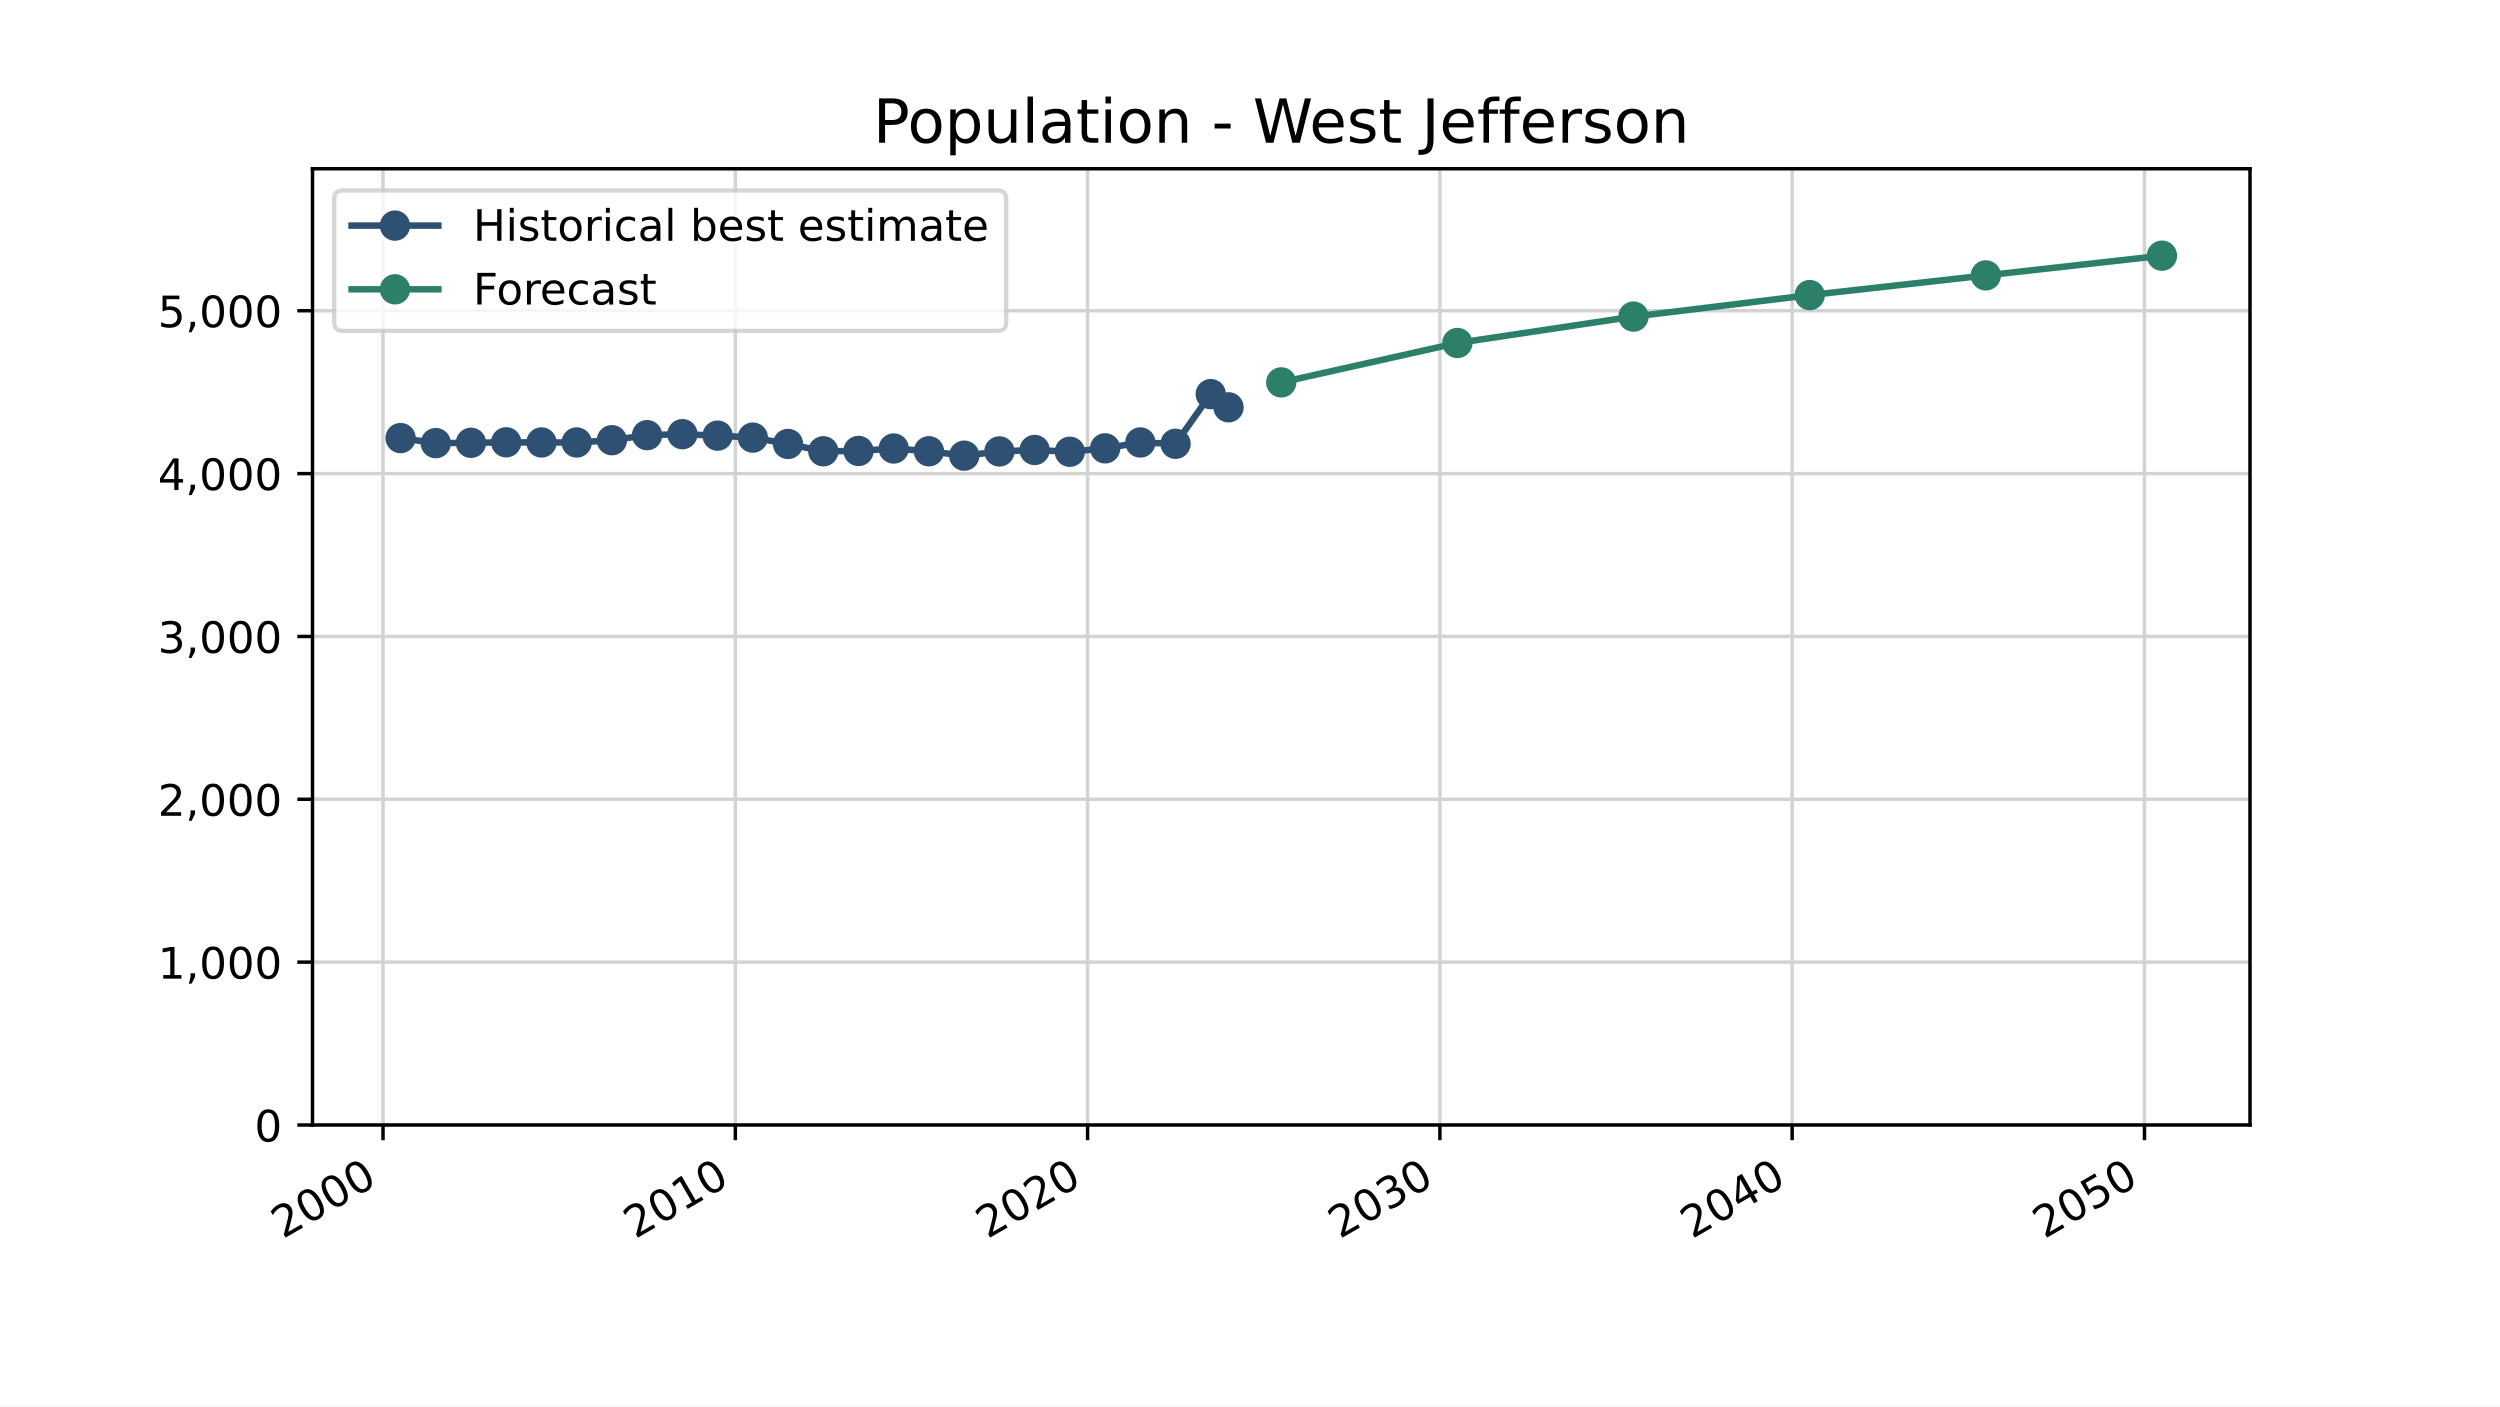
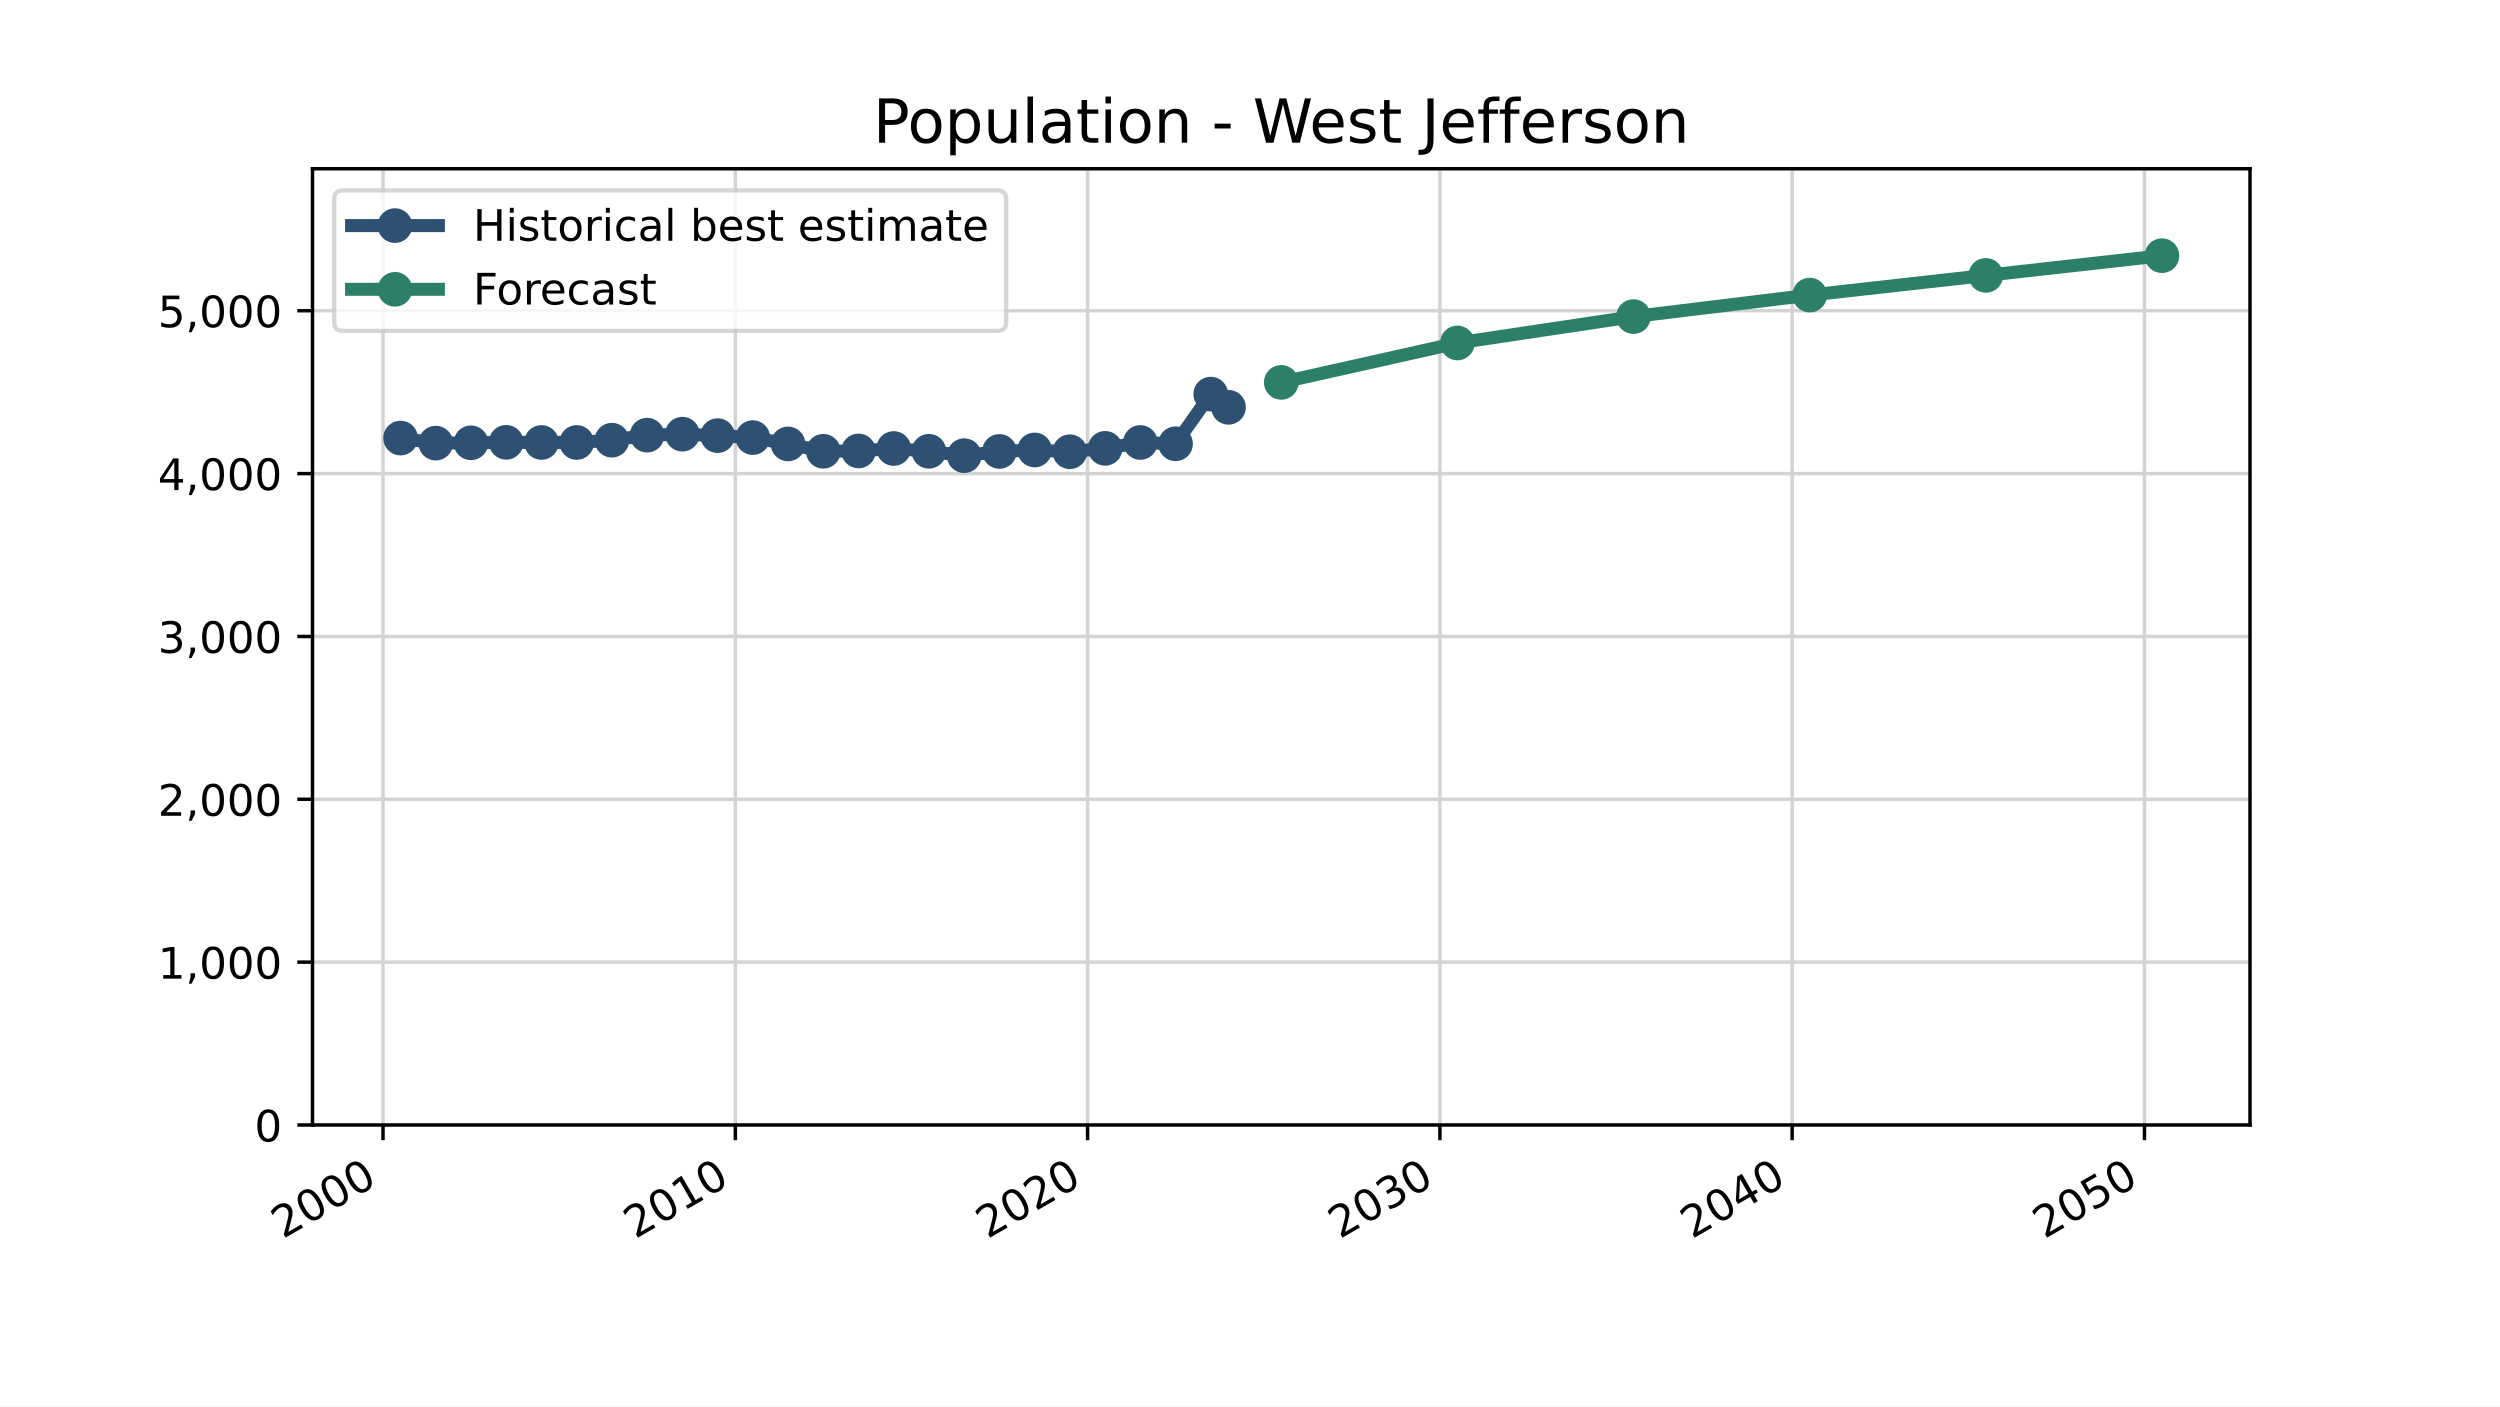
<svg xmlns="http://www.w3.org/2000/svg" xmlns:xlink="http://www.w3.org/1999/xlink" width="576pt" height="324pt" viewBox="0 0 576 324" version="1.1">
  <defs>
    <style type="text/css">*{stroke-linejoin: round; stroke-linecap: butt}</style>
  </defs>
  <g id="figure_1">
    <g id="patch_1">
      <path d="M 0 324  L 576 324  L 576 0  L 0 0  z " style="fill: #ffffff" />
    </g>
    <g id="axes_1">
      <g id="patch_2">
        <path d="M 72 259.2  L 518.4 259.2  L 518.4 38.88  L 72 38.88  z " style="fill: #ffffff" />
      </g>
      <g id="matplotlib.axis_1">
        <g id="xtick_1">
          <g id="line2d_1">
-             <path d="M 88.247 259.2  L 88.247 38.88  " clip-path="url(#p69d297853c)" style="fill: none; stroke: #d3d3d3; stroke-width: 0.8; stroke-linecap: square" />
+             <path d="M 88.247 259.2  L 88.247 38.88  " clip-path="url(#pf51d68cc1b)" style="fill: none; stroke: #d3d3d3; stroke-width: 0.8; stroke-linecap: square" />
          </g>
          <g id="line2d_2">
            <defs>
-               <path id="m4e491f3814" d="M 0 0  L 0 3.5  " style="stroke: #000000; stroke-width: 0.8" />
+               <path id="m9af31ae1e0" d="M 0 0  L 0 3.5  " style="stroke: #000000; stroke-width: 0.8" />
            </defs>
            <g>
-               <use xlink:href="#m4e491f3814" x="88.247" y="259.2" style="stroke: #000000; stroke-width: 0.8" />
+               <use xlink:href="#m9af31ae1e0" x="88.247" y="259.2" style="stroke: #000000; stroke-width: 0.8" />
            </g>
          </g>
          <g id="text_1">
            <g transform="translate(65.16631 285.5054) rotate(-30) scale(0.1 -0.1)">
              <defs>
                <path id="DejaVuSans-32" d="M 1228 531  L 3431 531  L 3431 0  L 469 0  L 469 531  Q 828 903 1448 1529  Q 2069 2156 2228 2338  Q 2531 2678 2651 2914  Q 2772 3150 2772 3378  Q 2772 3750 2511 3984  Q 2250 4219 1831 4219  Q 1534 4219 1204 4116  Q 875 4013 500 3803  L 500 4441  Q 881 4594 1212 4672  Q 1544 4750 1819 4750  Q 2544 4750 2975 4387  Q 3406 4025 3406 3419  Q 3406 3131 3298 2873  Q 3191 2616 2906 2266  Q 2828 2175 2409 1742  Q 1991 1309 1228 531  z " transform="scale(0.015625)" />
                <path id="DejaVuSans-30" d="M 2034 4250  Q 1547 4250 1301 3770  Q 1056 3291 1056 2328  Q 1056 1369 1301 889  Q 1547 409 2034 409  Q 2525 409 2770 889  Q 3016 1369 3016 2328  Q 3016 3291 2770 3770  Q 2525 4250 2034 4250  z M 2034 4750  Q 2819 4750 3233 4129  Q 3647 3509 3647 2328  Q 3647 1150 3233 529  Q 2819 -91 2034 -91  Q 1250 -91 836 529  Q 422 1150 422 2328  Q 422 3509 836 4129  Q 1250 4750 2034 4750  z " transform="scale(0.015625)" />
              </defs>
              <use xlink:href="#DejaVuSans-32" />
              <use xlink:href="#DejaVuSans-30" x="63.623" />
              <use xlink:href="#DejaVuSans-30" x="127.246" />
              <use xlink:href="#DejaVuSans-30" x="190.869" />
            </g>
          </g>
        </g>
        <g id="xtick_2">
          <g id="line2d_3">
-             <path d="M 169.423 259.2  L 169.423 38.88  " clip-path="url(#p69d297853c)" style="fill: none; stroke: #d3d3d3; stroke-width: 0.8; stroke-linecap: square" />
+             <path d="M 169.423 259.2  L 169.423 38.88  " clip-path="url(#pf51d68cc1b)" style="fill: none; stroke: #d3d3d3; stroke-width: 0.8; stroke-linecap: square" />
          </g>
          <g id="line2d_4">
            <g>
-               <use xlink:href="#m4e491f3814" x="169.423" y="259.2" style="stroke: #000000; stroke-width: 0.8" />
+               <use xlink:href="#m9af31ae1e0" x="169.423" y="259.2" style="stroke: #000000; stroke-width: 0.8" />
            </g>
          </g>
          <g id="text_2">
            <g transform="translate(146.3433 285.5054) rotate(-30) scale(0.1 -0.1)">
              <defs>
                <path id="DejaVuSans-31" d="M 794 531  L 1825 531  L 1825 4091  L 703 3866  L 703 4441  L 1819 4666  L 2450 4666  L 2450 531  L 3481 531  L 3481 0  L 794 0  L 794 531  z " transform="scale(0.015625)" />
              </defs>
              <use xlink:href="#DejaVuSans-32" />
              <use xlink:href="#DejaVuSans-30" x="63.623" />
              <use xlink:href="#DejaVuSans-31" x="127.246" />
              <use xlink:href="#DejaVuSans-30" x="190.869" />
            </g>
          </g>
        </g>
        <g id="xtick_3">
          <g id="line2d_5">
-             <path d="M 250.578 259.2  L 250.578 38.88  " clip-path="url(#p69d297853c)" style="fill: none; stroke: #d3d3d3; stroke-width: 0.8; stroke-linecap: square" />
+             <path d="M 250.578 259.2  L 250.578 38.88  " clip-path="url(#pf51d68cc1b)" style="fill: none; stroke: #d3d3d3; stroke-width: 0.8; stroke-linecap: square" />
          </g>
          <g id="line2d_6">
            <g>
-               <use xlink:href="#m4e491f3814" x="250.578" y="259.2" style="stroke: #000000; stroke-width: 0.8" />
+               <use xlink:href="#m9af31ae1e0" x="250.578" y="259.2" style="stroke: #000000; stroke-width: 0.8" />
            </g>
          </g>
          <g id="text_3">
            <g transform="translate(227.498 285.5054) rotate(-30) scale(0.1 -0.1)">
              <use xlink:href="#DejaVuSans-32" />
              <use xlink:href="#DejaVuSans-30" x="63.623" />
              <use xlink:href="#DejaVuSans-32" x="127.246" />
              <use xlink:href="#DejaVuSans-30" x="190.869" />
            </g>
          </g>
        </g>
        <g id="xtick_4">
          <g id="line2d_7">
-             <path d="M 331.755 259.2  L 331.755 38.88  " clip-path="url(#p69d297853c)" style="fill: none; stroke: #d3d3d3; stroke-width: 0.8; stroke-linecap: square" />
+             <path d="M 331.755 259.2  L 331.755 38.88  " clip-path="url(#pf51d68cc1b)" style="fill: none; stroke: #d3d3d3; stroke-width: 0.8; stroke-linecap: square" />
          </g>
          <g id="line2d_8">
            <g>
-               <use xlink:href="#m4e491f3814" x="331.755" y="259.2" style="stroke: #000000; stroke-width: 0.8" />
+               <use xlink:href="#m9af31ae1e0" x="331.755" y="259.2" style="stroke: #000000; stroke-width: 0.8" />
            </g>
          </g>
          <g id="text_4">
            <g transform="translate(308.675 285.5054) rotate(-30) scale(0.1 -0.1)">
              <defs>
                <path id="DejaVuSans-33" d="M 2597 2516  Q 3050 2419 3304 2112  Q 3559 1806 3559 1356  Q 3559 666 3084 287  Q 2609 -91 1734 -91  Q 1441 -91 1130 -33  Q 819 25 488 141  L 488 750  Q 750 597 1062 519  Q 1375 441 1716 441  Q 2309 441 2620 675  Q 2931 909 2931 1356  Q 2931 1769 2642 2001  Q 2353 2234 1838 2234  L 1294 2234  L 1294 2753  L 1863 2753  Q 2328 2753 2575 2939  Q 2822 3125 2822 3475  Q 2822 3834 2567 4026  Q 2313 4219 1838 4219  Q 1578 4219 1281 4162  Q 984 4106 628 3988  L 628 4550  Q 988 4650 1302 4700  Q 1616 4750 1894 4750  Q 2613 4750 3031 4423  Q 3450 4097 3450 3541  Q 3450 3153 3228 2886  Q 3006 2619 2597 2516  z " transform="scale(0.015625)" />
              </defs>
              <use xlink:href="#DejaVuSans-32" />
              <use xlink:href="#DejaVuSans-30" x="63.623" />
              <use xlink:href="#DejaVuSans-33" x="127.246" />
              <use xlink:href="#DejaVuSans-30" x="190.869" />
            </g>
          </g>
        </g>
        <g id="xtick_5">
          <g id="line2d_9">
-             <path d="M 412.91 259.2  L 412.91 38.88  " clip-path="url(#p69d297853c)" style="fill: none; stroke: #d3d3d3; stroke-width: 0.8; stroke-linecap: square" />
+             <path d="M 412.91 259.2  L 412.91 38.88  " clip-path="url(#pf51d68cc1b)" style="fill: none; stroke: #d3d3d3; stroke-width: 0.8; stroke-linecap: square" />
          </g>
          <g id="line2d_10">
            <g>
-               <use xlink:href="#m4e491f3814" x="412.91" y="259.2" style="stroke: #000000; stroke-width: 0.8" />
+               <use xlink:href="#m9af31ae1e0" x="412.91" y="259.2" style="stroke: #000000; stroke-width: 0.8" />
            </g>
          </g>
          <g id="text_5">
            <g transform="translate(389.8297 285.5054) rotate(-30) scale(0.1 -0.1)">
              <defs>
                <path id="DejaVuSans-34" d="M 2419 4116  L 825 1625  L 2419 1625  L 2419 4116  z M 2253 4666  L 3047 4666  L 3047 1625  L 3713 1625  L 3713 1100  L 3047 1100  L 3047 0  L 2419 0  L 2419 1100  L 313 1100  L 313 1709  L 2253 4666  z " transform="scale(0.015625)" />
              </defs>
              <use xlink:href="#DejaVuSans-32" />
              <use xlink:href="#DejaVuSans-30" x="63.623" />
              <use xlink:href="#DejaVuSans-34" x="127.246" />
              <use xlink:href="#DejaVuSans-30" x="190.869" />
            </g>
          </g>
        </g>
        <g id="xtick_6">
          <g id="line2d_11">
-             <path d="M 494.087 259.2  L 494.087 38.88  " clip-path="url(#p69d297853c)" style="fill: none; stroke: #d3d3d3; stroke-width: 0.8; stroke-linecap: square" />
+             <path d="M 494.087 259.2  L 494.087 38.88  " clip-path="url(#pf51d68cc1b)" style="fill: none; stroke: #d3d3d3; stroke-width: 0.8; stroke-linecap: square" />
          </g>
          <g id="line2d_12">
            <g>
-               <use xlink:href="#m4e491f3814" x="494.087" y="259.2" style="stroke: #000000; stroke-width: 0.8" />
+               <use xlink:href="#m9af31ae1e0" x="494.087" y="259.2" style="stroke: #000000; stroke-width: 0.8" />
            </g>
          </g>
          <g id="text_6">
            <g transform="translate(471.0067 285.5054) rotate(-30) scale(0.1 -0.1)">
              <defs>
                <path id="DejaVuSans-35" d="M 691 4666  L 3169 4666  L 3169 4134  L 1269 4134  L 1269 2991  Q 1406 3038 1543 3061  Q 1681 3084 1819 3084  Q 2600 3084 3056 2656  Q 3513 2228 3513 1497  Q 3513 744 3044 326  Q 2575 -91 1722 -91  Q 1428 -91 1123 -41  Q 819 9 494 109  L 494 744  Q 775 591 1075 516  Q 1375 441 1709 441  Q 2250 441 2565 725  Q 2881 1009 2881 1497  Q 2881 1984 2565 2268  Q 2250 2553 1709 2553  Q 1456 2553 1204 2497  Q 953 2441 691 2322  L 691 4666  z " transform="scale(0.015625)" />
              </defs>
              <use xlink:href="#DejaVuSans-32" />
              <use xlink:href="#DejaVuSans-30" x="63.623" />
              <use xlink:href="#DejaVuSans-35" x="127.246" />
              <use xlink:href="#DejaVuSans-30" x="190.869" />
            </g>
          </g>
        </g>
      </g>
      <g id="matplotlib.axis_2">
        <g id="ytick_1">
          <g id="line2d_13">
-             <path d="M 72 259.2  L 518.4 259.2  " clip-path="url(#p69d297853c)" style="fill: none; stroke: #d3d3d3; stroke-width: 0.8; stroke-linecap: square" />
+             <path d="M 72 259.2  L 518.4 259.2  " clip-path="url(#pf51d68cc1b)" style="fill: none; stroke: #d3d3d3; stroke-width: 0.8; stroke-linecap: square" />
          </g>
          <g id="line2d_14">
            <defs>
-               <path id="m37d2121cbd" d="M 0 0  L -3.5 0  " style="stroke: #000000; stroke-width: 0.8" />
+               <path id="m304092345d" d="M 0 0  L -3.5 0  " style="stroke: #000000; stroke-width: 0.8" />
            </defs>
            <g>
-               <use xlink:href="#m37d2121cbd" x="72" y="259.2" style="stroke: #000000; stroke-width: 0.8" />
+               <use xlink:href="#m304092345d" x="72" y="259.2" style="stroke: #000000; stroke-width: 0.8" />
            </g>
          </g>
          <g id="text_7">
            <g transform="translate(58.6375 262.9992) scale(0.1 -0.1)">
              <use xlink:href="#DejaVuSans-30" />
            </g>
          </g>
        </g>
        <g id="ytick_2">
          <g id="line2d_15">
-             <path d="M 72 221.678  L 518.4 221.678  " clip-path="url(#p69d297853c)" style="fill: none; stroke: #d3d3d3; stroke-width: 0.8; stroke-linecap: square" />
+             <path d="M 72 221.678  L 518.4 221.678  " clip-path="url(#pf51d68cc1b)" style="fill: none; stroke: #d3d3d3; stroke-width: 0.8; stroke-linecap: square" />
          </g>
          <g id="line2d_16">
            <g>
-               <use xlink:href="#m37d2121cbd" x="72" y="221.678" style="stroke: #000000; stroke-width: 0.8" />
+               <use xlink:href="#m304092345d" x="72" y="221.678" style="stroke: #000000; stroke-width: 0.8" />
            </g>
          </g>
          <g id="text_8">
            <g transform="translate(36.37188 225.4775) scale(0.1 -0.1)">
              <defs>
                <path id="DejaVuSans-2c" d="M 750 794  L 1409 794  L 1409 256  L 897 -744  L 494 -744  L 750 256  L 750 794  z " transform="scale(0.015625)" />
              </defs>
              <use xlink:href="#DejaVuSans-31" />
              <use xlink:href="#DejaVuSans-2c" x="63.623" />
              <use xlink:href="#DejaVuSans-30" x="95.41" />
              <use xlink:href="#DejaVuSans-30" x="159.033" />
              <use xlink:href="#DejaVuSans-30" x="222.656" />
            </g>
          </g>
        </g>
        <g id="ytick_3">
          <g id="line2d_17">
-             <path d="M 72 184.157  L 518.4 184.157  " clip-path="url(#p69d297853c)" style="fill: none; stroke: #d3d3d3; stroke-width: 0.8; stroke-linecap: square" />
+             <path d="M 72 184.157  L 518.4 184.157  " clip-path="url(#pf51d68cc1b)" style="fill: none; stroke: #d3d3d3; stroke-width: 0.8; stroke-linecap: square" />
          </g>
          <g id="line2d_18">
            <g>
-               <use xlink:href="#m37d2121cbd" x="72" y="184.157" style="stroke: #000000; stroke-width: 0.8" />
+               <use xlink:href="#m304092345d" x="72" y="184.157" style="stroke: #000000; stroke-width: 0.8" />
            </g>
          </g>
          <g id="text_9">
            <g transform="translate(36.37188 187.9558) scale(0.1 -0.1)">
              <use xlink:href="#DejaVuSans-32" />
              <use xlink:href="#DejaVuSans-2c" x="63.623" />
              <use xlink:href="#DejaVuSans-30" x="95.41" />
              <use xlink:href="#DejaVuSans-30" x="159.033" />
              <use xlink:href="#DejaVuSans-30" x="222.656" />
            </g>
          </g>
        </g>
        <g id="ytick_4">
          <g id="line2d_19">
-             <path d="M 72 146.635  L 518.4 146.635  " clip-path="url(#p69d297853c)" style="fill: none; stroke: #d3d3d3; stroke-width: 0.8; stroke-linecap: square" />
+             <path d="M 72 146.635  L 518.4 146.635  " clip-path="url(#pf51d68cc1b)" style="fill: none; stroke: #d3d3d3; stroke-width: 0.8; stroke-linecap: square" />
          </g>
          <g id="line2d_20">
            <g>
-               <use xlink:href="#m37d2121cbd" x="72" y="146.635" style="stroke: #000000; stroke-width: 0.8" />
+               <use xlink:href="#m304092345d" x="72" y="146.635" style="stroke: #000000; stroke-width: 0.8" />
            </g>
          </g>
          <g id="text_10">
            <g transform="translate(36.37188 150.4341) scale(0.1 -0.1)">
              <use xlink:href="#DejaVuSans-33" />
              <use xlink:href="#DejaVuSans-2c" x="63.623" />
              <use xlink:href="#DejaVuSans-30" x="95.41" />
              <use xlink:href="#DejaVuSans-30" x="159.033" />
              <use xlink:href="#DejaVuSans-30" x="222.656" />
            </g>
          </g>
        </g>
        <g id="ytick_5">
          <g id="line2d_21">
-             <path d="M 72 109.113  L 518.4 109.113  " clip-path="url(#p69d297853c)" style="fill: none; stroke: #d3d3d3; stroke-width: 0.8; stroke-linecap: square" />
+             <path d="M 72 109.113  L 518.4 109.113  " clip-path="url(#pf51d68cc1b)" style="fill: none; stroke: #d3d3d3; stroke-width: 0.8; stroke-linecap: square" />
          </g>
          <g id="line2d_22">
            <g>
-               <use xlink:href="#m37d2121cbd" x="72" y="109.113" style="stroke: #000000; stroke-width: 0.8" />
+               <use xlink:href="#m304092345d" x="72" y="109.113" style="stroke: #000000; stroke-width: 0.8" />
            </g>
          </g>
          <g id="text_11">
            <g transform="translate(36.37188 112.9124) scale(0.1 -0.1)">
              <use xlink:href="#DejaVuSans-34" />
              <use xlink:href="#DejaVuSans-2c" x="63.623" />
              <use xlink:href="#DejaVuSans-30" x="95.41" />
              <use xlink:href="#DejaVuSans-30" x="159.033" />
              <use xlink:href="#DejaVuSans-30" x="222.656" />
            </g>
          </g>
        </g>
        <g id="ytick_6">
          <g id="line2d_23">
-             <path d="M 72 71.591  L 518.4 71.591  " clip-path="url(#p69d297853c)" style="fill: none; stroke: #d3d3d3; stroke-width: 0.8; stroke-linecap: square" />
+             <path d="M 72 71.591  L 518.4 71.591  " clip-path="url(#pf51d68cc1b)" style="fill: none; stroke: #d3d3d3; stroke-width: 0.8; stroke-linecap: square" />
          </g>
          <g id="line2d_24">
            <g>
-               <use xlink:href="#m37d2121cbd" x="72" y="71.591" style="stroke: #000000; stroke-width: 0.8" />
+               <use xlink:href="#m304092345d" x="72" y="71.591" style="stroke: #000000; stroke-width: 0.8" />
            </g>
          </g>
          <g id="text_12">
            <g transform="translate(36.37188 75.39065) scale(0.1 -0.1)">
              <use xlink:href="#DejaVuSans-35" />
              <use xlink:href="#DejaVuSans-2c" x="63.623" />
              <use xlink:href="#DejaVuSans-30" x="95.41" />
              <use xlink:href="#DejaVuSans-30" x="159.033" />
              <use xlink:href="#DejaVuSans-30" x="222.656" />
            </g>
          </g>
        </g>
      </g>
      <g id="line2d_25">
-         <path d="M 92.291 100.933  L 100.402 102.097  L 108.513 102.022  L 116.624 101.909  L 124.757 101.946  L 132.868 101.946  L 140.979 101.421  L 149.09 100.258  L 157.224 100.033  L 165.335 100.371  L 173.446 100.821  L 181.557 102.284  L 189.69 103.973  L 197.801 103.898  L 205.912 103.335  L 214.023 103.973  L 222.156 104.986  L 230.267 104.01  L 238.378 103.672  L 246.489 104.085  L 254.623 103.297  L 262.734 101.946  L 270.845 102.247  L 278.956 90.803  L 283.045 93.842  " clip-path="url(#p69d297853c)" style="fill: none; stroke: #2e5072; stroke-width: 1.5; stroke-linecap: square" />
+         <path d="M 92.291 100.933  L 100.402 102.097  L 108.513 102.022  L 116.624 101.909  L 124.757 101.946  L 132.868 101.946  L 140.979 101.421  L 149.09 100.258  L 157.224 100.033  L 165.335 100.371  L 173.446 100.821  L 181.557 102.284  L 189.69 103.973  L 197.801 103.898  L 205.912 103.335  L 214.023 103.973  L 222.156 104.986  L 230.267 104.01  L 238.378 103.672  L 246.489 104.085  L 254.623 103.297  L 262.734 101.946  L 270.845 102.247  L 278.956 90.803  L 283.045 93.842  " clip-path="url(#pf51d68cc1b)" style="fill: none; stroke: #2e5072; stroke-width: 3; stroke-linecap: square" />
        <defs>
-           <path id="mde6dec065b" d="M 0 3  C 0.796 3 1.559 2.684 2.121 2.121  C 2.684 1.559 3 0.796 3 0  C 3 -0.796 2.684 -1.559 2.121 -2.121  C 1.559 -2.684 0.796 -3 0 -3  C -0.796 -3 -1.559 -2.684 -2.121 -2.121  C -2.684 -1.559 -3 -0.796 -3 0  C -3 0.796 -2.684 1.559 -2.121 2.121  C -1.559 2.684 -0.796 3 0 3  z " style="stroke: #2e5072" />
+           <path id="md9697b95aa" d="M 0 3.5  C 0.928 3.5 1.819 3.131 2.475 2.475  C 3.131 1.819 3.5 0.928 3.5 0  C 3.5 -0.928 3.131 -1.819 2.475 -2.475  C 1.819 -3.131 0.928 -3.5 0 -3.5  C -0.928 -3.5 -1.819 -3.131 -2.475 -2.475  C -3.131 -1.819 -3.5 -0.928 -3.5 0  C -3.5 0.928 -3.131 1.819 -2.475 2.475  C -1.819 3.131 -0.928 3.5 0 3.5  z " style="stroke: #2e5072" />
        </defs>
-         <g clip-path="url(#p69d297853c)">
-           <use xlink:href="#mde6dec065b" x="92.291" y="100.933" style="fill: #2e5072; stroke: #2e5072" />
-           <use xlink:href="#mde6dec065b" x="100.402" y="102.097" style="fill: #2e5072; stroke: #2e5072" />
-           <use xlink:href="#mde6dec065b" x="108.513" y="102.022" style="fill: #2e5072; stroke: #2e5072" />
-           <use xlink:href="#mde6dec065b" x="116.624" y="101.909" style="fill: #2e5072; stroke: #2e5072" />
-           <use xlink:href="#mde6dec065b" x="124.757" y="101.946" style="fill: #2e5072; stroke: #2e5072" />
-           <use xlink:href="#mde6dec065b" x="132.868" y="101.946" style="fill: #2e5072; stroke: #2e5072" />
-           <use xlink:href="#mde6dec065b" x="140.979" y="101.421" style="fill: #2e5072; stroke: #2e5072" />
-           <use xlink:href="#mde6dec065b" x="149.09" y="100.258" style="fill: #2e5072; stroke: #2e5072" />
-           <use xlink:href="#mde6dec065b" x="157.224" y="100.033" style="fill: #2e5072; stroke: #2e5072" />
-           <use xlink:href="#mde6dec065b" x="165.335" y="100.371" style="fill: #2e5072; stroke: #2e5072" />
-           <use xlink:href="#mde6dec065b" x="173.446" y="100.821" style="fill: #2e5072; stroke: #2e5072" />
-           <use xlink:href="#mde6dec065b" x="181.557" y="102.284" style="fill: #2e5072; stroke: #2e5072" />
-           <use xlink:href="#mde6dec065b" x="189.69" y="103.973" style="fill: #2e5072; stroke: #2e5072" />
-           <use xlink:href="#mde6dec065b" x="197.801" y="103.898" style="fill: #2e5072; stroke: #2e5072" />
-           <use xlink:href="#mde6dec065b" x="205.912" y="103.335" style="fill: #2e5072; stroke: #2e5072" />
-           <use xlink:href="#mde6dec065b" x="214.023" y="103.973" style="fill: #2e5072; stroke: #2e5072" />
-           <use xlink:href="#mde6dec065b" x="222.156" y="104.986" style="fill: #2e5072; stroke: #2e5072" />
-           <use xlink:href="#mde6dec065b" x="230.267" y="104.01" style="fill: #2e5072; stroke: #2e5072" />
-           <use xlink:href="#mde6dec065b" x="238.378" y="103.672" style="fill: #2e5072; stroke: #2e5072" />
-           <use xlink:href="#mde6dec065b" x="246.489" y="104.085" style="fill: #2e5072; stroke: #2e5072" />
-           <use xlink:href="#mde6dec065b" x="254.623" y="103.297" style="fill: #2e5072; stroke: #2e5072" />
-           <use xlink:href="#mde6dec065b" x="262.734" y="101.946" style="fill: #2e5072; stroke: #2e5072" />
-           <use xlink:href="#mde6dec065b" x="270.845" y="102.247" style="fill: #2e5072; stroke: #2e5072" />
-           <use xlink:href="#mde6dec065b" x="278.956" y="90.803" style="fill: #2e5072; stroke: #2e5072" />
-           <use xlink:href="#mde6dec065b" x="283.045" y="93.842" style="fill: #2e5072; stroke: #2e5072" />
+         <g clip-path="url(#pf51d68cc1b)">
+           <use xlink:href="#md9697b95aa" x="92.291" y="100.933" style="fill: #2e5072; stroke: #2e5072" />
+           <use xlink:href="#md9697b95aa" x="100.402" y="102.097" style="fill: #2e5072; stroke: #2e5072" />
+           <use xlink:href="#md9697b95aa" x="108.513" y="102.022" style="fill: #2e5072; stroke: #2e5072" />
+           <use xlink:href="#md9697b95aa" x="116.624" y="101.909" style="fill: #2e5072; stroke: #2e5072" />
+           <use xlink:href="#md9697b95aa" x="124.757" y="101.946" style="fill: #2e5072; stroke: #2e5072" />
+           <use xlink:href="#md9697b95aa" x="132.868" y="101.946" style="fill: #2e5072; stroke: #2e5072" />
+           <use xlink:href="#md9697b95aa" x="140.979" y="101.421" style="fill: #2e5072; stroke: #2e5072" />
+           <use xlink:href="#md9697b95aa" x="149.09" y="100.258" style="fill: #2e5072; stroke: #2e5072" />
+           <use xlink:href="#md9697b95aa" x="157.224" y="100.033" style="fill: #2e5072; stroke: #2e5072" />
+           <use xlink:href="#md9697b95aa" x="165.335" y="100.371" style="fill: #2e5072; stroke: #2e5072" />
+           <use xlink:href="#md9697b95aa" x="173.446" y="100.821" style="fill: #2e5072; stroke: #2e5072" />
+           <use xlink:href="#md9697b95aa" x="181.557" y="102.284" style="fill: #2e5072; stroke: #2e5072" />
+           <use xlink:href="#md9697b95aa" x="189.69" y="103.973" style="fill: #2e5072; stroke: #2e5072" />
+           <use xlink:href="#md9697b95aa" x="197.801" y="103.898" style="fill: #2e5072; stroke: #2e5072" />
+           <use xlink:href="#md9697b95aa" x="205.912" y="103.335" style="fill: #2e5072; stroke: #2e5072" />
+           <use xlink:href="#md9697b95aa" x="214.023" y="103.973" style="fill: #2e5072; stroke: #2e5072" />
+           <use xlink:href="#md9697b95aa" x="222.156" y="104.986" style="fill: #2e5072; stroke: #2e5072" />
+           <use xlink:href="#md9697b95aa" x="230.267" y="104.01" style="fill: #2e5072; stroke: #2e5072" />
+           <use xlink:href="#md9697b95aa" x="238.378" y="103.672" style="fill: #2e5072; stroke: #2e5072" />
+           <use xlink:href="#md9697b95aa" x="246.489" y="104.085" style="fill: #2e5072; stroke: #2e5072" />
+           <use xlink:href="#md9697b95aa" x="254.623" y="103.297" style="fill: #2e5072; stroke: #2e5072" />
+           <use xlink:href="#md9697b95aa" x="262.734" y="101.946" style="fill: #2e5072; stroke: #2e5072" />
+           <use xlink:href="#md9697b95aa" x="270.845" y="102.247" style="fill: #2e5072; stroke: #2e5072" />
+           <use xlink:href="#md9697b95aa" x="278.956" y="90.803" style="fill: #2e5072; stroke: #2e5072" />
+           <use xlink:href="#md9697b95aa" x="283.045" y="93.842" style="fill: #2e5072; stroke: #2e5072" />
        </g>
      </g>
      <g id="line2d_26">
-         <path d="M 295.2 88.101  L 335.777 79.021  L 376.355 72.942  L 416.954 67.989  L 457.532 63.449  L 498.109 58.909  " clip-path="url(#p69d297853c)" style="fill: none; stroke: #2c7f68; stroke-width: 1.5; stroke-linecap: square" />
+         <path d="M 295.2 88.101  L 335.777 79.021  L 376.355 72.942  L 416.954 67.989  L 457.532 63.449  L 498.109 58.909  " clip-path="url(#pf51d68cc1b)" style="fill: none; stroke: #2c7f68; stroke-width: 3; stroke-linecap: square" />
        <defs>
-           <path id="m1cd1f271a8" d="M 0 3  C 0.796 3 1.559 2.684 2.121 2.121  C 2.684 1.559 3 0.796 3 0  C 3 -0.796 2.684 -1.559 2.121 -2.121  C 1.559 -2.684 0.796 -3 0 -3  C -0.796 -3 -1.559 -2.684 -2.121 -2.121  C -2.684 -1.559 -3 -0.796 -3 0  C -3 0.796 -2.684 1.559 -2.121 2.121  C -1.559 2.684 -0.796 3 0 3  z " style="stroke: #2c7f68" />
+           <path id="m866705fc77" d="M 0 3.5  C 0.928 3.5 1.819 3.131 2.475 2.475  C 3.131 1.819 3.5 0.928 3.5 0  C 3.5 -0.928 3.131 -1.819 2.475 -2.475  C 1.819 -3.131 0.928 -3.5 0 -3.5  C -0.928 -3.5 -1.819 -3.131 -2.475 -2.475  C -3.131 -1.819 -3.5 -0.928 -3.5 0  C -3.5 0.928 -3.131 1.819 -2.475 2.475  C -1.819 3.131 -0.928 3.5 0 3.5  z " style="stroke: #2c7f68" />
        </defs>
-         <g clip-path="url(#p69d297853c)">
-           <use xlink:href="#m1cd1f271a8" x="295.2" y="88.101" style="fill: #2c7f68; stroke: #2c7f68" />
-           <use xlink:href="#m1cd1f271a8" x="335.777" y="79.021" style="fill: #2c7f68; stroke: #2c7f68" />
-           <use xlink:href="#m1cd1f271a8" x="376.355" y="72.942" style="fill: #2c7f68; stroke: #2c7f68" />
-           <use xlink:href="#m1cd1f271a8" x="416.954" y="67.989" style="fill: #2c7f68; stroke: #2c7f68" />
-           <use xlink:href="#m1cd1f271a8" x="457.532" y="63.449" style="fill: #2c7f68; stroke: #2c7f68" />
-           <use xlink:href="#m1cd1f271a8" x="498.109" y="58.909" style="fill: #2c7f68; stroke: #2c7f68" />
+         <g clip-path="url(#pf51d68cc1b)">
+           <use xlink:href="#m866705fc77" x="295.2" y="88.101" style="fill: #2c7f68; stroke: #2c7f68" />
+           <use xlink:href="#m866705fc77" x="335.777" y="79.021" style="fill: #2c7f68; stroke: #2c7f68" />
+           <use xlink:href="#m866705fc77" x="376.355" y="72.942" style="fill: #2c7f68; stroke: #2c7f68" />
+           <use xlink:href="#m866705fc77" x="416.954" y="67.989" style="fill: #2c7f68; stroke: #2c7f68" />
+           <use xlink:href="#m866705fc77" x="457.532" y="63.449" style="fill: #2c7f68; stroke: #2c7f68" />
+           <use xlink:href="#m866705fc77" x="498.109" y="58.909" style="fill: #2c7f68; stroke: #2c7f68" />
        </g>
      </g>
      <g id="patch_3">
        <path d="M 72 259.2  L 72 38.88  " style="fill: none; stroke: #000000; stroke-width: 0.8; stroke-linejoin: miter; stroke-linecap: square" />
      </g>
      <g id="patch_4">
        <path d="M 518.4 259.2  L 518.4 38.88  " style="fill: none; stroke: #000000; stroke-width: 0.8; stroke-linejoin: miter; stroke-linecap: square" />
      </g>
      <g id="patch_5">
        <path d="M 72 259.2  L 518.4 259.2  " style="fill: none; stroke: #000000; stroke-width: 0.8; stroke-linejoin: miter; stroke-linecap: square" />
      </g>
      <g id="patch_6">
        <path d="M 72 38.88  L 518.4 38.88  " style="fill: none; stroke: #000000; stroke-width: 0.8; stroke-linejoin: miter; stroke-linecap: square" />
      </g>
      <g id="text_13">
        <g transform="translate(201.1681 32.88) scale(0.14 -0.14)">
          <defs>
            <path id="DejaVuSans-50" d="M 1259 4147  L 1259 2394  L 2053 2394  Q 2494 2394 2734 2622  Q 2975 2850 2975 3272  Q 2975 3691 2734 3919  Q 2494 4147 2053 4147  L 1259 4147  z M 628 4666  L 2053 4666  Q 2838 4666 3239 4311  Q 3641 3956 3641 3272  Q 3641 2581 3239 2228  Q 2838 1875 2053 1875  L 1259 1875  L 1259 0  L 628 0  L 628 4666  z " transform="scale(0.015625)" />
            <path id="DejaVuSans-6f" d="M 1959 3097  Q 1497 3097 1228 2736  Q 959 2375 959 1747  Q 959 1119 1226 758  Q 1494 397 1959 397  Q 2419 397 2687 759  Q 2956 1122 2956 1747  Q 2956 2369 2687 2733  Q 2419 3097 1959 3097  z M 1959 3584  Q 2709 3584 3137 3096  Q 3566 2609 3566 1747  Q 3566 888 3137 398  Q 2709 -91 1959 -91  Q 1206 -91 779 398  Q 353 888 353 1747  Q 353 2609 779 3096  Q 1206 3584 1959 3584  z " transform="scale(0.015625)" />
            <path id="DejaVuSans-70" d="M 1159 525  L 1159 -1331  L 581 -1331  L 581 3500  L 1159 3500  L 1159 2969  Q 1341 3281 1617 3432  Q 1894 3584 2278 3584  Q 2916 3584 3314 3078  Q 3713 2572 3713 1747  Q 3713 922 3314 415  Q 2916 -91 2278 -91  Q 1894 -91 1617 61  Q 1341 213 1159 525  z M 3116 1747  Q 3116 2381 2855 2742  Q 2594 3103 2138 3103  Q 1681 3103 1420 2742  Q 1159 2381 1159 1747  Q 1159 1113 1420 752  Q 1681 391 2138 391  Q 2594 391 2855 752  Q 3116 1113 3116 1747  z " transform="scale(0.015625)" />
            <path id="DejaVuSans-75" d="M 544 1381  L 544 3500  L 1119 3500  L 1119 1403  Q 1119 906 1312 657  Q 1506 409 1894 409  Q 2359 409 2629 706  Q 2900 1003 2900 1516  L 2900 3500  L 3475 3500  L 3475 0  L 2900 0  L 2900 538  Q 2691 219 2414 64  Q 2138 -91 1772 -91  Q 1169 -91 856 284  Q 544 659 544 1381  z M 1991 3584  L 1991 3584  z " transform="scale(0.015625)" />
            <path id="DejaVuSans-6c" d="M 603 4863  L 1178 4863  L 1178 0  L 603 0  L 603 4863  z " transform="scale(0.015625)" />
            <path id="DejaVuSans-61" d="M 2194 1759  Q 1497 1759 1228 1600  Q 959 1441 959 1056  Q 959 750 1161 570  Q 1363 391 1709 391  Q 2188 391 2477 730  Q 2766 1069 2766 1631  L 2766 1759  L 2194 1759  z M 3341 1997  L 3341 0  L 2766 0  L 2766 531  Q 2569 213 2275 61  Q 1981 -91 1556 -91  Q 1019 -91 701 211  Q 384 513 384 1019  Q 384 1609 779 1909  Q 1175 2209 1959 2209  L 2766 2209  L 2766 2266  Q 2766 2663 2505 2880  Q 2244 3097 1772 3097  Q 1472 3097 1187 3025  Q 903 2953 641 2809  L 641 3341  Q 956 3463 1253 3523  Q 1550 3584 1831 3584  Q 2591 3584 2966 3190  Q 3341 2797 3341 1997  z " transform="scale(0.015625)" />
            <path id="DejaVuSans-74" d="M 1172 4494  L 1172 3500  L 2356 3500  L 2356 3053  L 1172 3053  L 1172 1153  Q 1172 725 1289 603  Q 1406 481 1766 481  L 2356 481  L 2356 0  L 1766 0  Q 1100 0 847 248  Q 594 497 594 1153  L 594 3053  L 172 3053  L 172 3500  L 594 3500  L 594 4494  L 1172 4494  z " transform="scale(0.015625)" />
            <path id="DejaVuSans-69" d="M 603 3500  L 1178 3500  L 1178 0  L 603 0  L 603 3500  z M 603 4863  L 1178 4863  L 1178 4134  L 603 4134  L 603 4863  z " transform="scale(0.015625)" />
            <path id="DejaVuSans-6e" d="M 3513 2113  L 3513 0  L 2938 0  L 2938 2094  Q 2938 2591 2744 2837  Q 2550 3084 2163 3084  Q 1697 3084 1428 2787  Q 1159 2491 1159 1978  L 1159 0  L 581 0  L 581 3500  L 1159 3500  L 1159 2956  Q 1366 3272 1645 3428  Q 1925 3584 2291 3584  Q 2894 3584 3203 3211  Q 3513 2838 3513 2113  z " transform="scale(0.015625)" />
            <path id="DejaVuSans-20" transform="scale(0.015625)" />
            <path id="DejaVuSans-2d" d="M 313 2009  L 1997 2009  L 1997 1497  L 313 1497  L 313 2009  z " transform="scale(0.015625)" />
            <path id="DejaVuSans-57" d="M 213 4666  L 850 4666  L 1831 722  L 2809 4666  L 3519 4666  L 4500 722  L 5478 4666  L 6119 4666  L 4947 0  L 4153 0  L 3169 4050  L 2175 0  L 1381 0  L 213 4666  z " transform="scale(0.015625)" />
            <path id="DejaVuSans-65" d="M 3597 1894  L 3597 1613  L 953 1613  Q 991 1019 1311 708  Q 1631 397 2203 397  Q 2534 397 2845 478  Q 3156 559 3463 722  L 3463 178  Q 3153 47 2828 -22  Q 2503 -91 2169 -91  Q 1331 -91 842 396  Q 353 884 353 1716  Q 353 2575 817 3079  Q 1281 3584 2069 3584  Q 2775 3584 3186 3129  Q 3597 2675 3597 1894  z M 3022 2063  Q 3016 2534 2758 2815  Q 2500 3097 2075 3097  Q 1594 3097 1305 2825  Q 1016 2553 972 2059  L 3022 2063  z " transform="scale(0.015625)" />
            <path id="DejaVuSans-73" d="M 2834 3397  L 2834 2853  Q 2591 2978 2328 3040  Q 2066 3103 1784 3103  Q 1356 3103 1142 2972  Q 928 2841 928 2578  Q 928 2378 1081 2264  Q 1234 2150 1697 2047  L 1894 2003  Q 2506 1872 2764 1633  Q 3022 1394 3022 966  Q 3022 478 2636 193  Q 2250 -91 1575 -91  Q 1294 -91 989 -36  Q 684 19 347 128  L 347 722  Q 666 556 975 473  Q 1284 391 1588 391  Q 1994 391 2212 530  Q 2431 669 2431 922  Q 2431 1156 2273 1281  Q 2116 1406 1581 1522  L 1381 1569  Q 847 1681 609 1914  Q 372 2147 372 2553  Q 372 3047 722 3315  Q 1072 3584 1716 3584  Q 2034 3584 2315 3537  Q 2597 3491 2834 3397  z " transform="scale(0.015625)" />
            <path id="DejaVuSans-4a" d="M 628 4666  L 1259 4666  L 1259 325  Q 1259 -519 939 -900  Q 619 -1281 -91 -1281  L -331 -1281  L -331 -750  L -134 -750  Q 284 -750 456 -515  Q 628 -281 628 325  L 628 4666  z " transform="scale(0.015625)" />
            <path id="DejaVuSans-66" d="M 2375 4863  L 2375 4384  L 1825 4384  Q 1516 4384 1395 4259  Q 1275 4134 1275 3809  L 1275 3500  L 2222 3500  L 2222 3053  L 1275 3053  L 1275 0  L 697 0  L 697 3053  L 147 3053  L 147 3500  L 697 3500  L 697 3744  Q 697 4328 969 4595  Q 1241 4863 1831 4863  L 2375 4863  z " transform="scale(0.015625)" />
            <path id="DejaVuSans-72" d="M 2631 2963  Q 2534 3019 2420 3045  Q 2306 3072 2169 3072  Q 1681 3072 1420 2755  Q 1159 2438 1159 1844  L 1159 0  L 581 0  L 581 3500  L 1159 3500  L 1159 2956  Q 1341 3275 1631 3429  Q 1922 3584 2338 3584  Q 2397 3584 2469 3576  Q 2541 3569 2628 3553  L 2631 2963  z " transform="scale(0.015625)" />
          </defs>
          <use xlink:href="#DejaVuSans-50" />
          <use xlink:href="#DejaVuSans-6f" x="56.678" />
          <use xlink:href="#DejaVuSans-70" x="117.859" />
          <use xlink:href="#DejaVuSans-75" x="181.336" />
          <use xlink:href="#DejaVuSans-6c" x="244.715" />
          <use xlink:href="#DejaVuSans-61" x="272.498" />
          <use xlink:href="#DejaVuSans-74" x="333.777" />
          <use xlink:href="#DejaVuSans-69" x="372.986" />
          <use xlink:href="#DejaVuSans-6f" x="400.77" />
          <use xlink:href="#DejaVuSans-6e" x="461.951" />
          <use xlink:href="#DejaVuSans-20" x="525.33" />
          <use xlink:href="#DejaVuSans-2d" x="557.117" />
          <use xlink:href="#DejaVuSans-20" x="593.201" />
          <use xlink:href="#DejaVuSans-57" x="624.988" />
          <use xlink:href="#DejaVuSans-65" x="717.99" />
          <use xlink:href="#DejaVuSans-73" x="779.514" />
          <use xlink:href="#DejaVuSans-74" x="831.613" />
          <use xlink:href="#DejaVuSans-20" x="870.822" />
          <use xlink:href="#DejaVuSans-4a" x="902.609" />
          <use xlink:href="#DejaVuSans-65" x="932.102" />
          <use xlink:href="#DejaVuSans-66" x="993.625" />
          <use xlink:href="#DejaVuSans-66" x="1028.83" />
          <use xlink:href="#DejaVuSans-65" x="1064.035" />
          <use xlink:href="#DejaVuSans-72" x="1125.559" />
          <use xlink:href="#DejaVuSans-73" x="1166.672" />
          <use xlink:href="#DejaVuSans-6f" x="1218.771" />
          <use xlink:href="#DejaVuSans-6e" x="1279.953" />
        </g>
      </g>
      <g id="legend_1">
        <g id="patch_7">
          <path d="M 79 76.236  L 229.831 76.236  Q 231.831 76.236 231.831 74.236  L 231.831 45.88  Q 231.831 43.88 229.831 43.88  L 79 43.88  Q 77 43.88 77 45.88  L 77 74.236  Q 77 76.236 79 76.236  z " style="fill: #ffffff; opacity: 0.8; stroke: #cccccc; stroke-linejoin: miter" />
        </g>
        <g id="line2d_27">
-           <path d="M 81 51.978  L 91 51.978  L 101 51.978  " style="fill: none; stroke: #2e5072; stroke-width: 1.5; stroke-linecap: square" />
+           <path d="M 81 51.978  L 91 51.978  L 101 51.978  " style="fill: none; stroke: #2e5072; stroke-width: 3; stroke-linecap: square" />
          <g>
-             <use xlink:href="#mde6dec065b" x="91" y="51.978" style="fill: #2e5072; stroke: #2e5072" />
+             <use xlink:href="#md9697b95aa" x="91" y="51.978" style="fill: #2e5072; stroke: #2e5072" />
          </g>
        </g>
        <g id="text_14">
          <g transform="translate(109 55.47844) scale(0.1 -0.1)">
            <defs>
              <path id="DejaVuSans-48" d="M 628 4666  L 1259 4666  L 1259 2753  L 3553 2753  L 3553 4666  L 4184 4666  L 4184 0  L 3553 0  L 3553 2222  L 1259 2222  L 1259 0  L 628 0  L 628 4666  z " transform="scale(0.015625)" />
              <path id="DejaVuSans-63" d="M 3122 3366  L 3122 2828  Q 2878 2963 2633 3030  Q 2388 3097 2138 3097  Q 1578 3097 1268 2742  Q 959 2388 959 1747  Q 959 1106 1268 751  Q 1578 397 2138 397  Q 2388 397 2633 464  Q 2878 531 3122 666  L 3122 134  Q 2881 22 2623 -34  Q 2366 -91 2075 -91  Q 1284 -91 818 406  Q 353 903 353 1747  Q 353 2603 823 3093  Q 1294 3584 2113 3584  Q 2378 3584 2631 3529  Q 2884 3475 3122 3366  z " transform="scale(0.015625)" />
              <path id="DejaVuSans-62" d="M 3116 1747  Q 3116 2381 2855 2742  Q 2594 3103 2138 3103  Q 1681 3103 1420 2742  Q 1159 2381 1159 1747  Q 1159 1113 1420 752  Q 1681 391 2138 391  Q 2594 391 2855 752  Q 3116 1113 3116 1747  z M 1159 2969  Q 1341 3281 1617 3432  Q 1894 3584 2278 3584  Q 2916 3584 3314 3078  Q 3713 2572 3713 1747  Q 3713 922 3314 415  Q 2916 -91 2278 -91  Q 1894 -91 1617 61  Q 1341 213 1159 525  L 1159 0  L 581 0  L 581 4863  L 1159 4863  L 1159 2969  z " transform="scale(0.015625)" />
              <path id="DejaVuSans-6d" d="M 3328 2828  Q 3544 3216 3844 3400  Q 4144 3584 4550 3584  Q 5097 3584 5394 3201  Q 5691 2819 5691 2113  L 5691 0  L 5113 0  L 5113 2094  Q 5113 2597 4934 2840  Q 4756 3084 4391 3084  Q 3944 3084 3684 2787  Q 3425 2491 3425 1978  L 3425 0  L 2847 0  L 2847 2094  Q 2847 2600 2669 2842  Q 2491 3084 2119 3084  Q 1678 3084 1418 2786  Q 1159 2488 1159 1978  L 1159 0  L 581 0  L 581 3500  L 1159 3500  L 1159 2956  Q 1356 3278 1631 3431  Q 1906 3584 2284 3584  Q 2666 3584 2933 3390  Q 3200 3197 3328 2828  z " transform="scale(0.015625)" />
            </defs>
            <use xlink:href="#DejaVuSans-48" />
            <use xlink:href="#DejaVuSans-69" x="75.195" />
            <use xlink:href="#DejaVuSans-73" x="102.979" />
            <use xlink:href="#DejaVuSans-74" x="155.078" />
            <use xlink:href="#DejaVuSans-6f" x="194.287" />
            <use xlink:href="#DejaVuSans-72" x="255.469" />
            <use xlink:href="#DejaVuSans-69" x="296.582" />
            <use xlink:href="#DejaVuSans-63" x="324.365" />
            <use xlink:href="#DejaVuSans-61" x="379.346" />
            <use xlink:href="#DejaVuSans-6c" x="440.625" />
            <use xlink:href="#DejaVuSans-20" x="468.408" />
            <use xlink:href="#DejaVuSans-62" x="500.195" />
            <use xlink:href="#DejaVuSans-65" x="563.672" />
            <use xlink:href="#DejaVuSans-73" x="625.195" />
            <use xlink:href="#DejaVuSans-74" x="677.295" />
            <use xlink:href="#DejaVuSans-20" x="716.504" />
            <use xlink:href="#DejaVuSans-65" x="748.291" />
            <use xlink:href="#DejaVuSans-73" x="809.814" />
            <use xlink:href="#DejaVuSans-74" x="861.914" />
            <use xlink:href="#DejaVuSans-69" x="901.123" />
            <use xlink:href="#DejaVuSans-6d" x="928.906" />
            <use xlink:href="#DejaVuSans-61" x="1026.318" />
            <use xlink:href="#DejaVuSans-74" x="1087.598" />
            <use xlink:href="#DejaVuSans-65" x="1126.807" />
          </g>
        </g>
        <g id="line2d_28">
-           <path d="M 81 66.657  L 91 66.657  L 101 66.657  " style="fill: none; stroke: #2c7f68; stroke-width: 1.5; stroke-linecap: square" />
+           <path d="M 81 66.657  L 91 66.657  L 101 66.657  " style="fill: none; stroke: #2c7f68; stroke-width: 3; stroke-linecap: square" />
          <g>
-             <use xlink:href="#m1cd1f271a8" x="91" y="66.657" style="fill: #2c7f68; stroke: #2c7f68" />
+             <use xlink:href="#m866705fc77" x="91" y="66.657" style="fill: #2c7f68; stroke: #2c7f68" />
          </g>
        </g>
        <g id="text_15">
          <g transform="translate(109 70.15656) scale(0.1 -0.1)">
            <defs>
              <path id="DejaVuSans-46" d="M 628 4666  L 3309 4666  L 3309 4134  L 1259 4134  L 1259 2759  L 3109 2759  L 3109 2228  L 1259 2228  L 1259 0  L 628 0  L 628 4666  z " transform="scale(0.015625)" />
            </defs>
            <use xlink:href="#DejaVuSans-46" />
            <use xlink:href="#DejaVuSans-6f" x="53.895" />
            <use xlink:href="#DejaVuSans-72" x="115.076" />
            <use xlink:href="#DejaVuSans-65" x="153.939" />
            <use xlink:href="#DejaVuSans-63" x="215.463" />
            <use xlink:href="#DejaVuSans-61" x="270.443" />
            <use xlink:href="#DejaVuSans-73" x="331.723" />
            <use xlink:href="#DejaVuSans-74" x="383.822" />
          </g>
        </g>
      </g>
    </g>
  </g>
  <defs>
-     <clipPath id="p69d297853c">
+     <clipPath id="pf51d68cc1b">
      <rect x="72" y="38.88" width="446.4" height="220.32" />
    </clipPath>
  </defs>
</svg>
